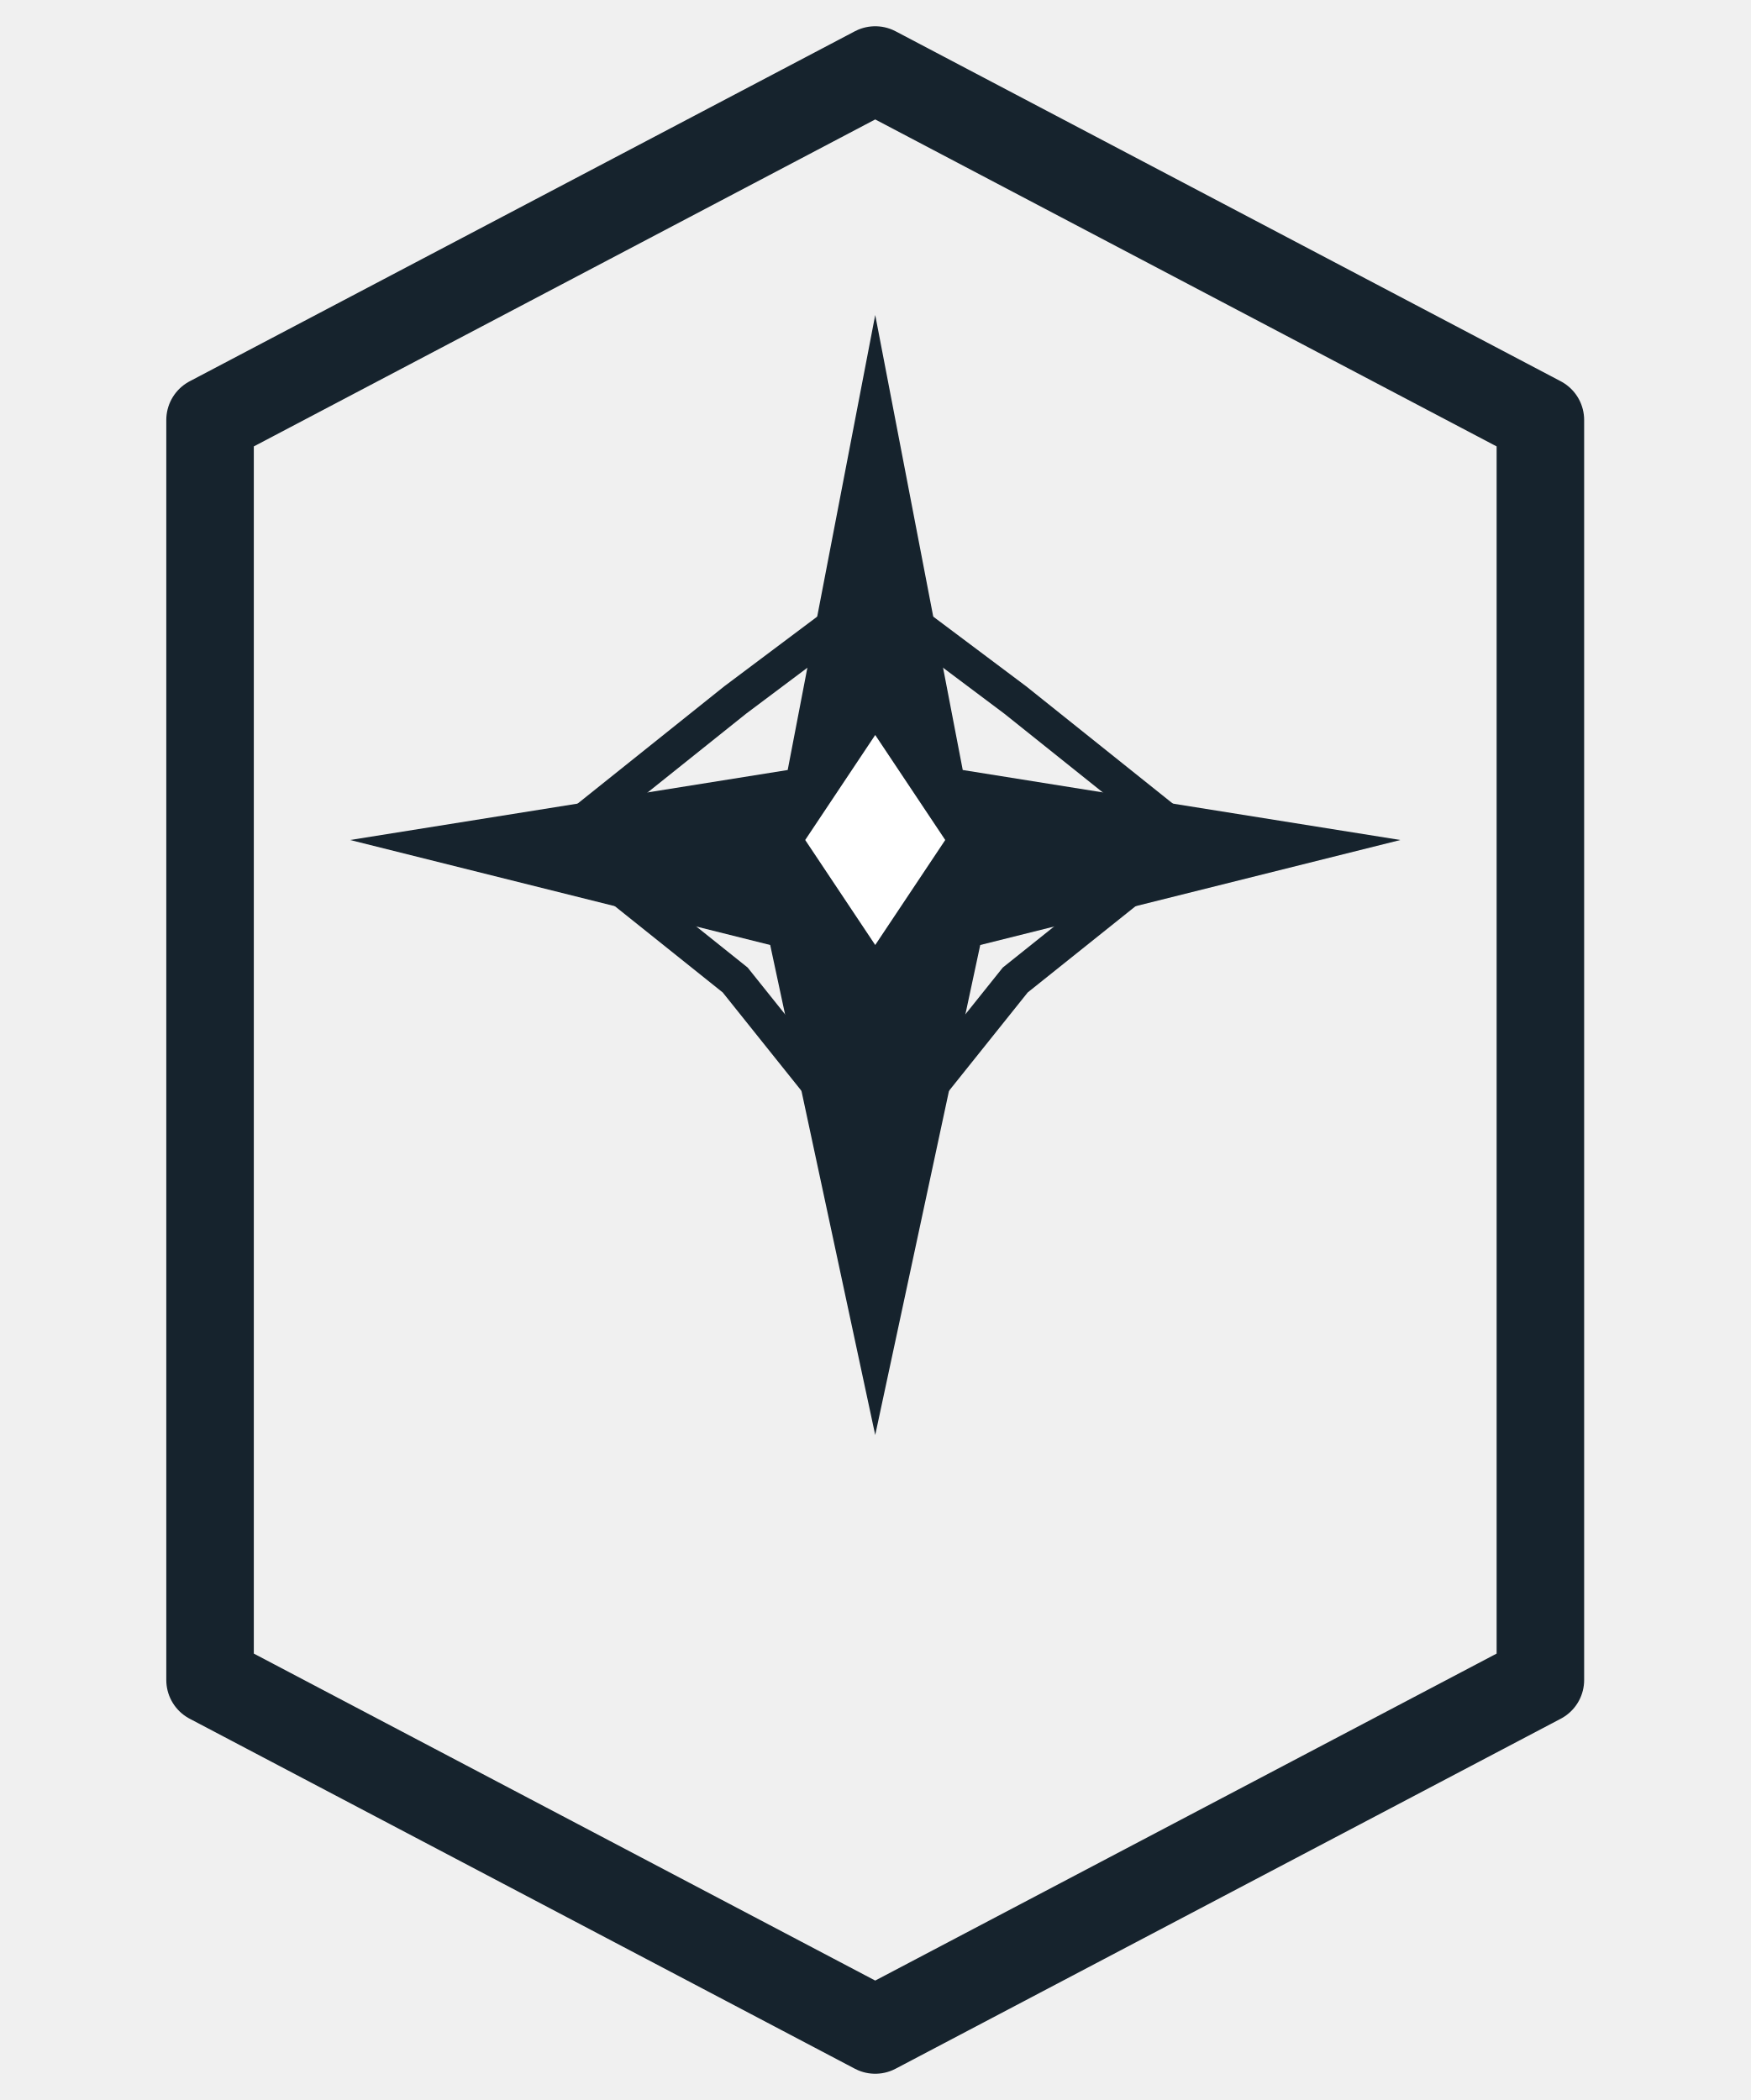
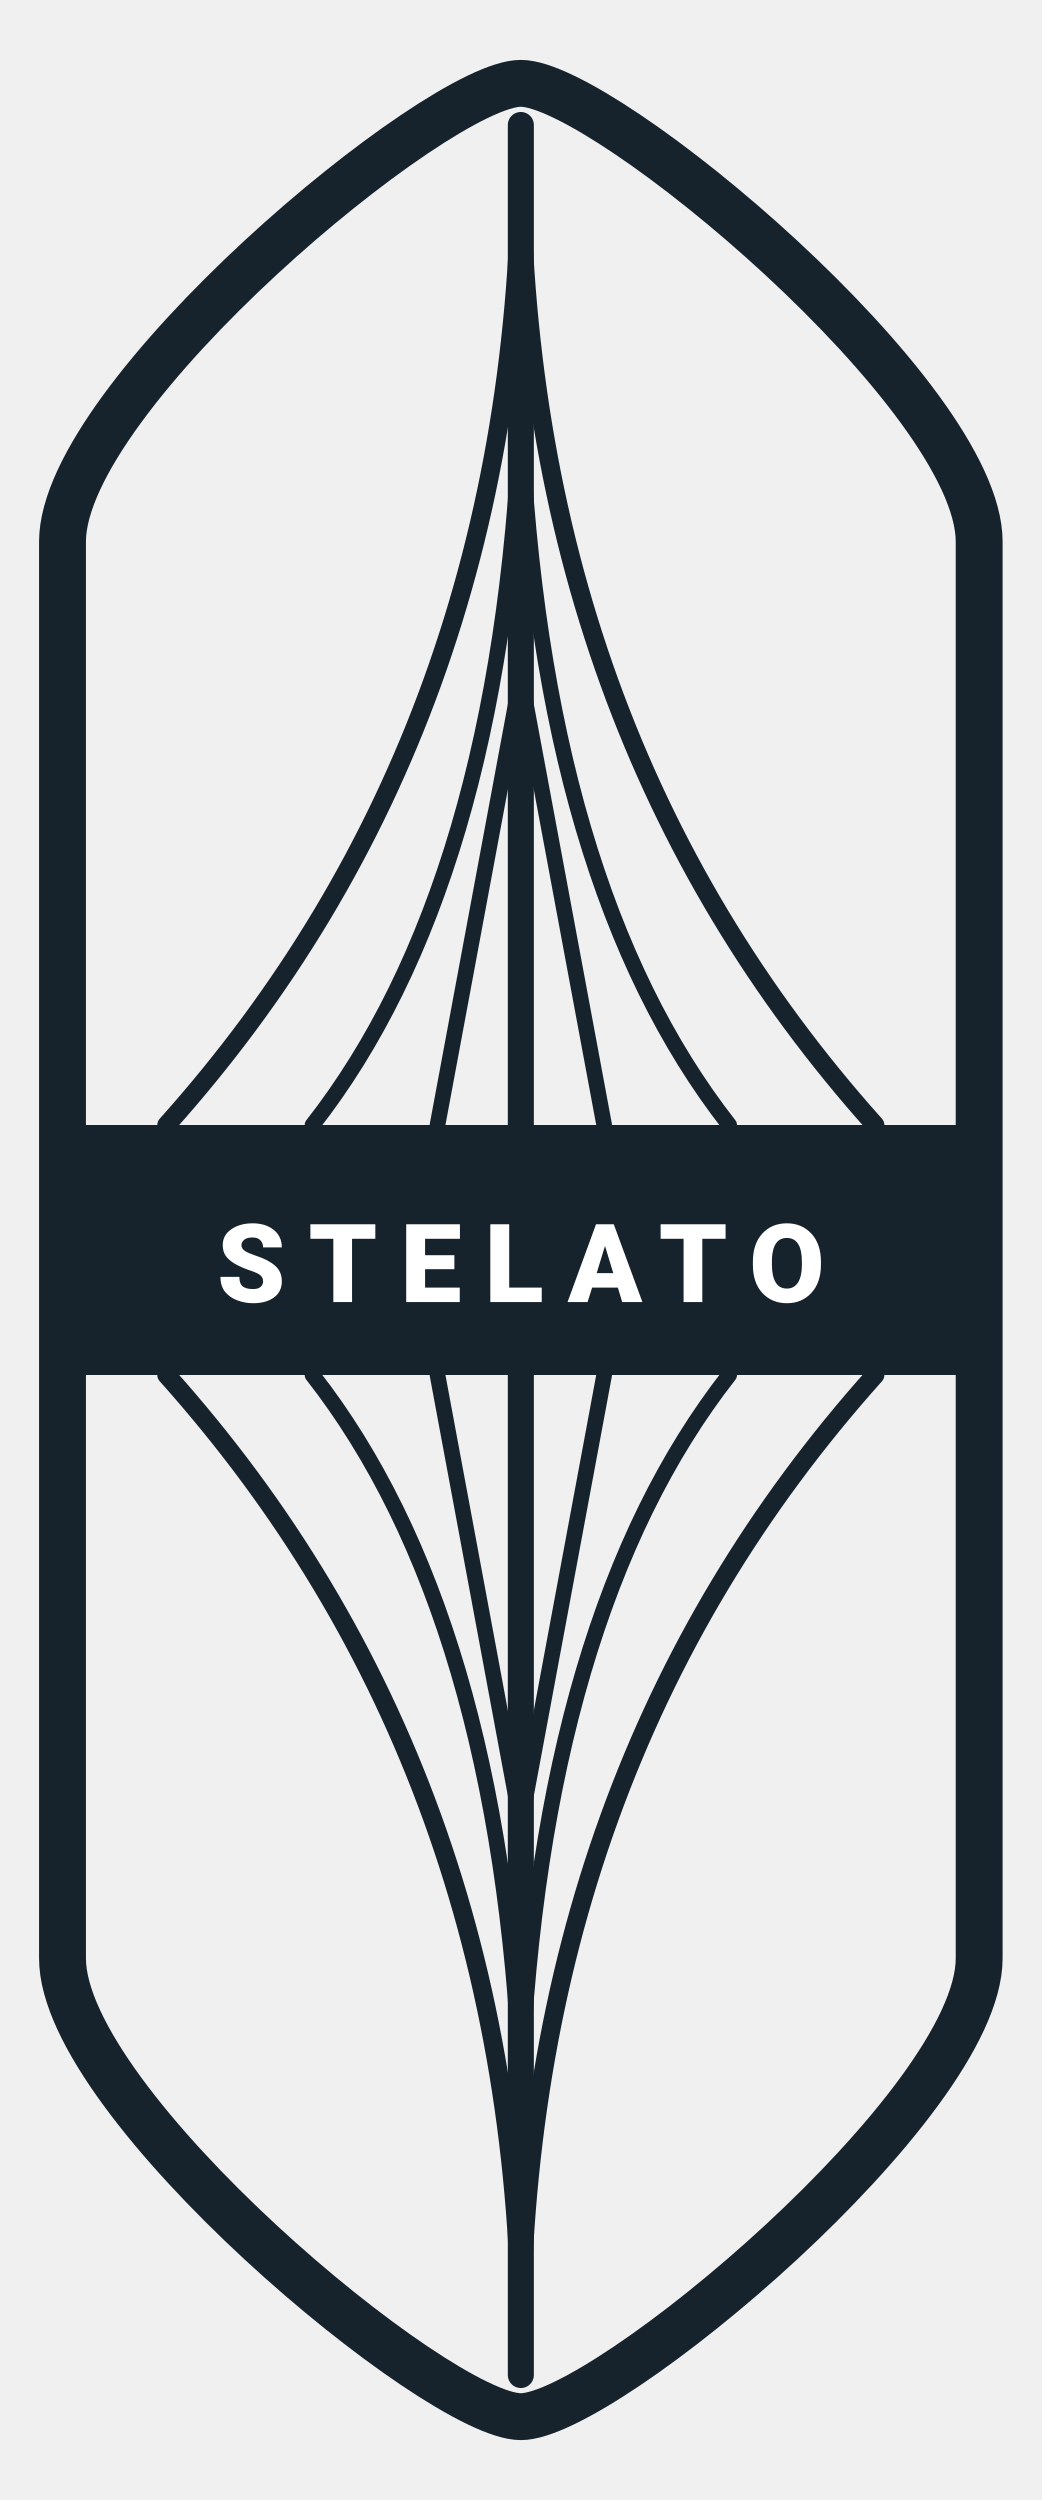
- <svg xmlns="http://www.w3.org/2000/svg" viewBox="0 0 100 120" width="100" height="120">
-   <g fill="#16232d" fill-rule="evenodd">
-     <path d="M50 4 L88 24 L88 96 L50 116 L12 96 L12 24 Z" fill="none" stroke="#16232d" stroke-width="5" stroke-linejoin="round" />
-     <polygon points="50,18 55,44 80,48 56,54 50,82 44,54 20,48 45,44" fill="#16232d" />
-     <polygon points="50,34 58,40 68,48 58,56 50,66 42,56 32,48 42,40" fill="none" stroke="#16232d" stroke-width="2" />
-     <polygon points="50,42 54,48 50,54 46,48" fill="#fff" />
+ <svg xmlns="http://www.w3.org/2000/svg" viewBox="0 0 100 240" width="100%" height="100%">
+   <g fill="none" stroke="#16232d" stroke-linecap="round" stroke-linejoin="round">
+     <path d="M 50 8 C 58 8 94 38 94 52 L 94 188 C 94 202 58 232 50 232 C 42 232 6 202 6 188 L 6 52 C 6 38 42 8 50 8 Z" stroke-width="4.5" />
+     <path d="M 50 12 L 50 108 M 50 132 L 50 228" stroke-width="2.5" />
+     <path d="M 50 14 Q 50 70 16 108" stroke-width="1.8" />
+     <path d="M 50 14 Q 50 70 84 108" stroke-width="1.8" />
+     <path d="M 50 40 Q 48 85 30 108" stroke-width="1.5" />
+     <path d="M 50 40 Q 52 85 70 108" stroke-width="1.5" />
+     <path d="M 50 65 L 42 108" stroke-width="1.5" />
+     <path d="M 50 65 L 58 108" stroke-width="1.5" />
+     <path d="M 50 226 Q 50 170 16 132" stroke-width="1.8" />
+     <path d="M 50 226 Q 50 170 84 132" stroke-width="1.8" />
+     <path d="M 50 200 Q 48 155 30 132" stroke-width="1.5" />
+     <path d="M 50 200 Q 52 155 70 132" stroke-width="1.5" />
+     <path d="M 50 175 L 42 132" stroke-width="1.5" />
+     <path d="M 50 175 L 58 132" stroke-width="1.5" />
+     <rect x="6" y="108" width="88" height="24" fill="#16232d" stroke="none" />
  </g>
+   <text x="50" y="125" fill="#ffffff" font-family="-apple-system, BlinkMacSystemFont, 'Segoe UI', Roboto, 'Helvetica Neue', Arial, sans-serif" font-weight="900" font-size="10.5" letter-spacing="2.2" text-anchor="middle">STELATO</text>
</svg>
